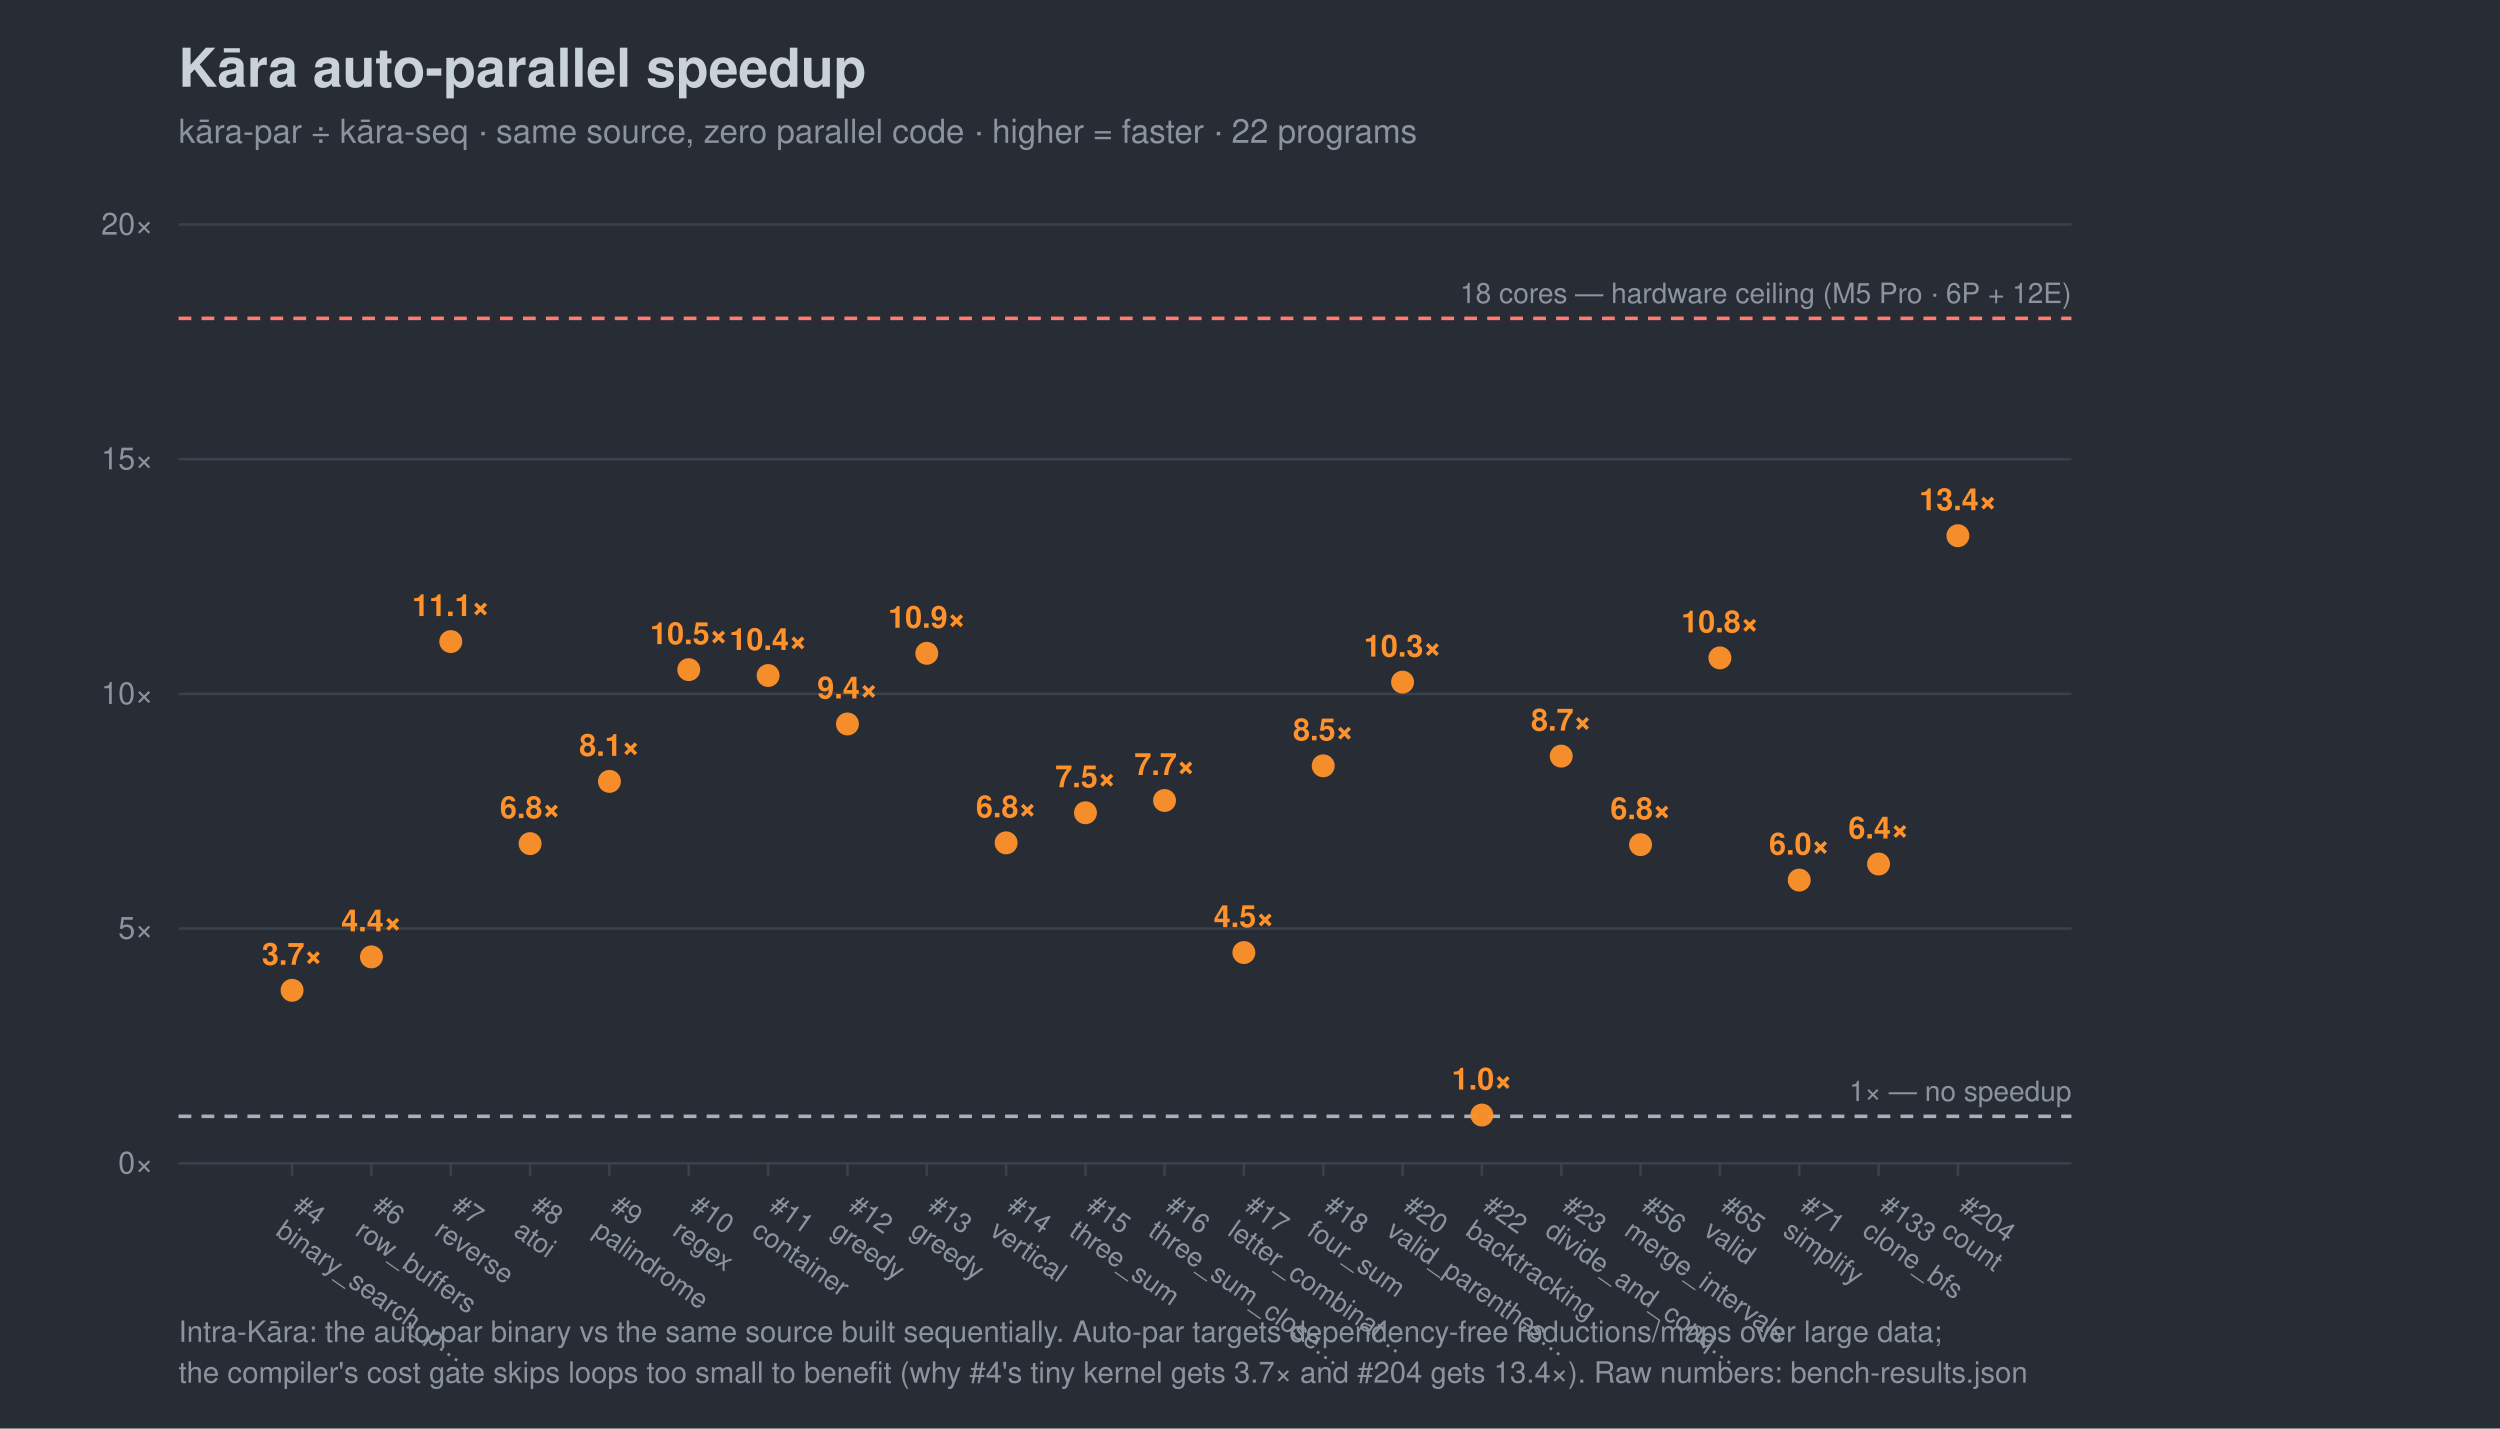
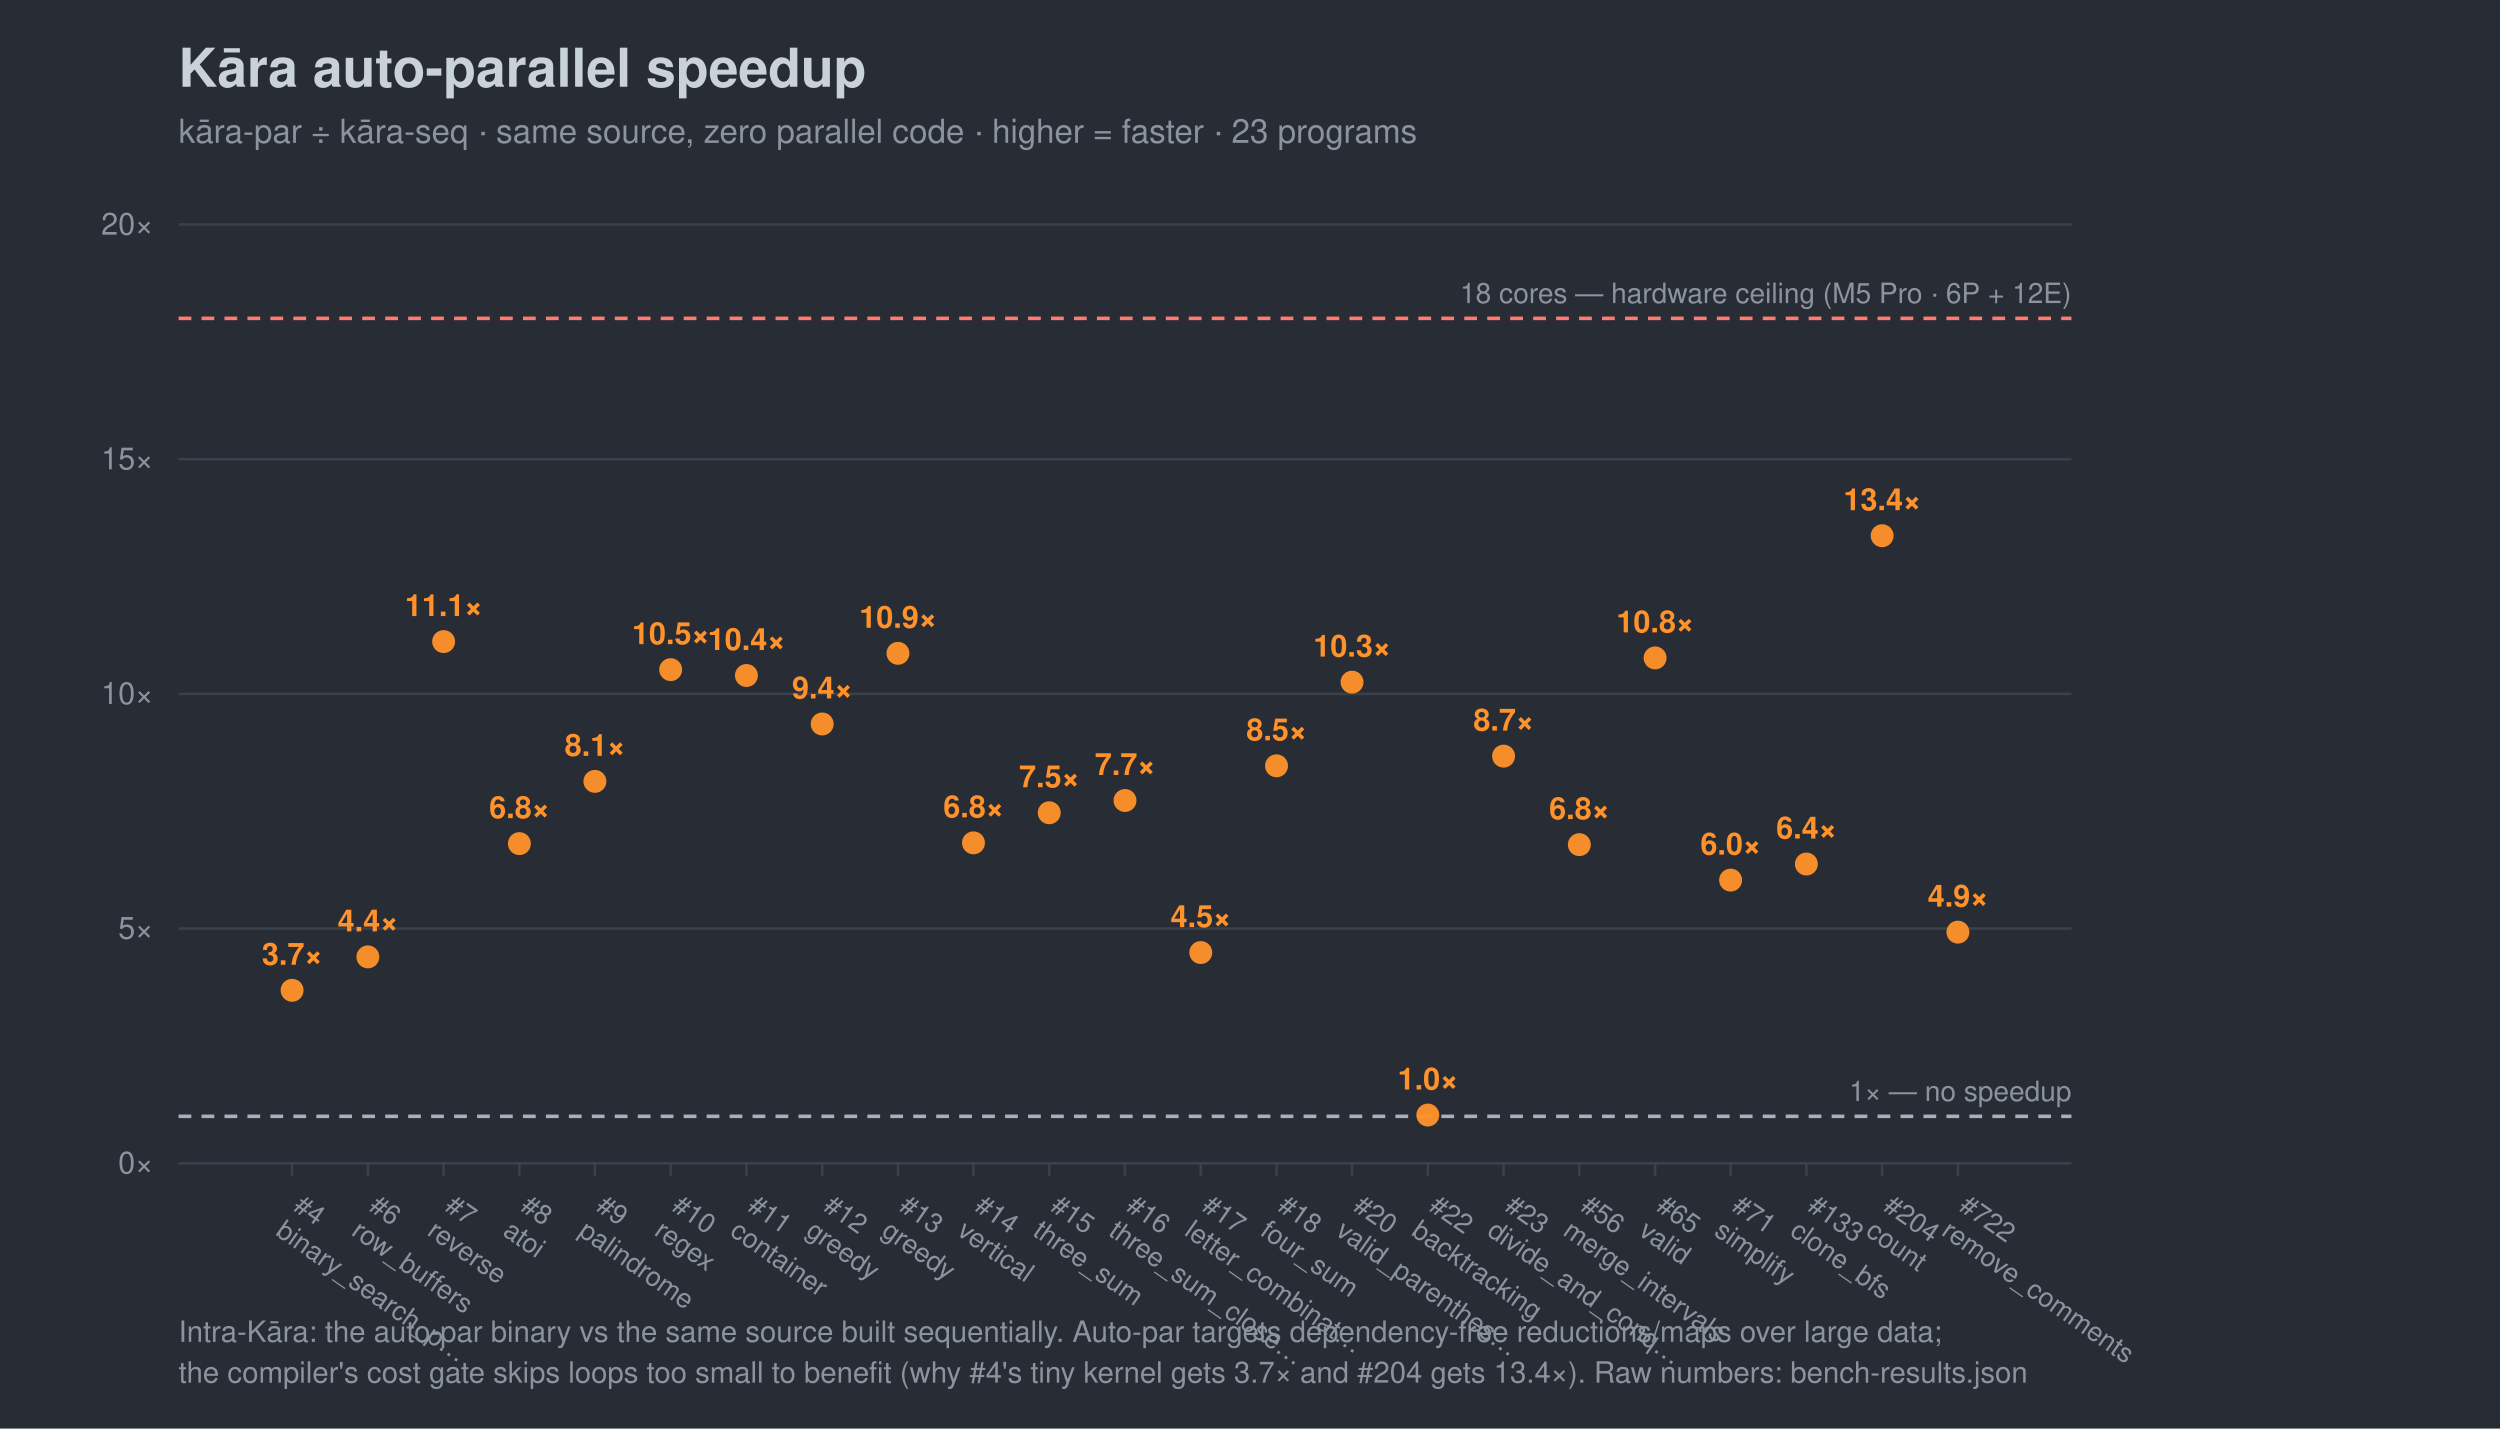
<svg xmlns="http://www.w3.org/2000/svg" width="980" height="560" viewBox="0 0 980 560" font-family="-apple-system,Segoe UI,Helvetica,Arial,sans-serif">
  <rect width="980" height="560" fill="#282c34" />
  <text x="70" y="34" font-size="21" font-weight="700" fill="#c9d1d9">Kāra auto-parallel speedup</text>
-   <text x="70" y="56" font-size="13" fill="#8b949e">kāra-par ÷ kāra-seq · same source, zero parallel code · higher = faster · 22 programs</text>
+   <text x="70" y="56" font-size="13" fill="#8b949e">kāra-par ÷ kāra-seq · same source, zero parallel code · higher = faster · 23 programs</text>
  <line x1="70" y1="456.0" x2="812" y2="456.0" stroke="#3b414b" />
  <text x="60" y="460.0" font-size="12" text-anchor="end" fill="#8b949e">0×</text>
  <line x1="70" y1="364.0" x2="812" y2="364.0" stroke="#3b414b" />
  <text x="60" y="368.0" font-size="12" text-anchor="end" fill="#8b949e">5×</text>
  <line x1="70" y1="272.0" x2="812" y2="272.0" stroke="#3b414b" />
  <text x="60" y="276.0" font-size="12" text-anchor="end" fill="#8b949e">10×</text>
  <line x1="70" y1="180.0" x2="812" y2="180.0" stroke="#3b414b" />
  <text x="60" y="184.0" font-size="12" text-anchor="end" fill="#8b949e">15×</text>
  <line x1="70" y1="88.0" x2="812" y2="88.0" stroke="#3b414b" />
  <text x="60" y="92.0" font-size="12" text-anchor="end" fill="#8b949e">20×</text>
  <line x1="70" y1="437.6" x2="812" y2="437.6" stroke="#a7b0bc" stroke-width="1.4" stroke-dasharray="5 4" />
  <text x="812" y="431.6" font-size="11" text-anchor="end" fill="#8b949e">1× — no speedup</text>
  <line x1="70" y1="124.8" x2="812" y2="124.8" stroke="#ff7b72" stroke-width="1.4" stroke-dasharray="5 4" />
  <text x="812" y="118.8" font-size="11" text-anchor="end" fill="#8b949e">18 cores — hardware ceiling (M5 Pro · 6P + 12E)</text>
  <line x1="114.5" y1="456" x2="114.5" y2="461" stroke="#3b414b" />
  <g transform="translate(114.5,474) rotate(35)">
    <text x="0" y="0" font-size="10.5" fill="#8b949e">#4</text>
    <text x="0" y="12" font-size="10.5" fill="#8b949e">binary_search_p…</text>
  </g>
-   <line x1="145.6" y1="456" x2="145.6" y2="461" stroke="#3b414b" />
-   <g transform="translate(145.6,474) rotate(35)">
+   <line x1="144.2" y1="456" x2="144.2" y2="461" stroke="#3b414b" />
+   <g transform="translate(144.2,474) rotate(35)">
    <text x="0" y="0" font-size="10.5" fill="#8b949e">#6</text>
    <text x="0" y="12" font-size="10.5" fill="#8b949e">row_buffers</text>
  </g>
-   <line x1="176.7" y1="456" x2="176.7" y2="461" stroke="#3b414b" />
-   <g transform="translate(176.7,474) rotate(35)">
+   <line x1="173.9" y1="456" x2="173.9" y2="461" stroke="#3b414b" />
+   <g transform="translate(173.9,474) rotate(35)">
    <text x="0" y="0" font-size="10.5" fill="#8b949e">#7</text>
    <text x="0" y="12" font-size="10.5" fill="#8b949e">reverse</text>
  </g>
-   <line x1="207.8" y1="456" x2="207.8" y2="461" stroke="#3b414b" />
-   <g transform="translate(207.8,474) rotate(35)">
+   <line x1="203.6" y1="456" x2="203.6" y2="461" stroke="#3b414b" />
+   <g transform="translate(203.6,474) rotate(35)">
    <text x="0" y="0" font-size="10.5" fill="#8b949e">#8</text>
    <text x="0" y="12" font-size="10.5" fill="#8b949e">atoi</text>
  </g>
-   <line x1="238.9" y1="456" x2="238.9" y2="461" stroke="#3b414b" />
-   <g transform="translate(238.9,474) rotate(35)">
+   <line x1="233.2" y1="456" x2="233.2" y2="461" stroke="#3b414b" />
+   <g transform="translate(233.2,474) rotate(35)">
    <text x="0" y="0" font-size="10.5" fill="#8b949e">#9</text>
    <text x="0" y="12" font-size="10.5" fill="#8b949e">palindrome</text>
  </g>
-   <line x1="270.0" y1="456" x2="270.0" y2="461" stroke="#3b414b" />
-   <g transform="translate(270.0,474) rotate(35)">
+   <line x1="262.9" y1="456" x2="262.9" y2="461" stroke="#3b414b" />
+   <g transform="translate(262.9,474) rotate(35)">
    <text x="0" y="0" font-size="10.5" fill="#8b949e">#10</text>
    <text x="0" y="12" font-size="10.5" fill="#8b949e">regex</text>
  </g>
-   <line x1="301.1" y1="456" x2="301.1" y2="461" stroke="#3b414b" />
-   <g transform="translate(301.1,474) rotate(35)">
+   <line x1="292.6" y1="456" x2="292.6" y2="461" stroke="#3b414b" />
+   <g transform="translate(292.6,474) rotate(35)">
    <text x="0" y="0" font-size="10.5" fill="#8b949e">#11</text>
    <text x="0" y="12" font-size="10.5" fill="#8b949e">container</text>
  </g>
-   <line x1="332.2" y1="456" x2="332.2" y2="461" stroke="#3b414b" />
-   <g transform="translate(332.2,474) rotate(35)">
+   <line x1="322.3" y1="456" x2="322.3" y2="461" stroke="#3b414b" />
+   <g transform="translate(322.3,474) rotate(35)">
    <text x="0" y="0" font-size="10.5" fill="#8b949e">#12</text>
    <text x="0" y="12" font-size="10.5" fill="#8b949e">greedy</text>
  </g>
-   <line x1="363.3" y1="456" x2="363.3" y2="461" stroke="#3b414b" />
-   <g transform="translate(363.3,474) rotate(35)">
+   <line x1="352.0" y1="456" x2="352.0" y2="461" stroke="#3b414b" />
+   <g transform="translate(352.0,474) rotate(35)">
    <text x="0" y="0" font-size="10.5" fill="#8b949e">#13</text>
    <text x="0" y="12" font-size="10.5" fill="#8b949e">greedy</text>
  </g>
-   <line x1="394.4" y1="456" x2="394.4" y2="461" stroke="#3b414b" />
-   <g transform="translate(394.4,474) rotate(35)">
+   <line x1="381.6" y1="456" x2="381.6" y2="461" stroke="#3b414b" />
+   <g transform="translate(381.6,474) rotate(35)">
    <text x="0" y="0" font-size="10.5" fill="#8b949e">#14</text>
    <text x="0" y="12" font-size="10.5" fill="#8b949e">vertical</text>
  </g>
-   <line x1="425.5" y1="456" x2="425.5" y2="461" stroke="#3b414b" />
-   <g transform="translate(425.5,474) rotate(35)">
+   <line x1="411.3" y1="456" x2="411.3" y2="461" stroke="#3b414b" />
+   <g transform="translate(411.3,474) rotate(35)">
    <text x="0" y="0" font-size="10.5" fill="#8b949e">#15</text>
    <text x="0" y="12" font-size="10.5" fill="#8b949e">three_sum</text>
  </g>
-   <line x1="456.5" y1="456" x2="456.5" y2="461" stroke="#3b414b" />
-   <g transform="translate(456.5,474) rotate(35)">
+   <line x1="441.0" y1="456" x2="441.0" y2="461" stroke="#3b414b" />
+   <g transform="translate(441.0,474) rotate(35)">
    <text x="0" y="0" font-size="10.5" fill="#8b949e">#16</text>
    <text x="0" y="12" font-size="10.5" fill="#8b949e">three_sum_close…</text>
  </g>
-   <line x1="487.6" y1="456" x2="487.6" y2="461" stroke="#3b414b" />
-   <g transform="translate(487.6,474) rotate(35)">
+   <line x1="470.7" y1="456" x2="470.7" y2="461" stroke="#3b414b" />
+   <g transform="translate(470.7,474) rotate(35)">
    <text x="0" y="0" font-size="10.5" fill="#8b949e">#17</text>
    <text x="0" y="12" font-size="10.5" fill="#8b949e">letter_combinat…</text>
  </g>
-   <line x1="518.7" y1="456" x2="518.7" y2="461" stroke="#3b414b" />
-   <g transform="translate(518.7,474) rotate(35)">
+   <line x1="500.4" y1="456" x2="500.4" y2="461" stroke="#3b414b" />
+   <g transform="translate(500.4,474) rotate(35)">
    <text x="0" y="0" font-size="10.5" fill="#8b949e">#18</text>
    <text x="0" y="12" font-size="10.5" fill="#8b949e">four_sum</text>
  </g>
-   <line x1="549.8" y1="456" x2="549.8" y2="461" stroke="#3b414b" />
-   <g transform="translate(549.8,474) rotate(35)">
+   <line x1="530.0" y1="456" x2="530.0" y2="461" stroke="#3b414b" />
+   <g transform="translate(530.0,474) rotate(35)">
    <text x="0" y="0" font-size="10.5" fill="#8b949e">#20</text>
    <text x="0" y="12" font-size="10.5" fill="#8b949e">valid_parenthes…</text>
  </g>
-   <line x1="580.9" y1="456" x2="580.9" y2="461" stroke="#3b414b" />
-   <g transform="translate(580.9,474) rotate(35)">
+   <line x1="559.7" y1="456" x2="559.7" y2="461" stroke="#3b414b" />
+   <g transform="translate(559.7,474) rotate(35)">
    <text x="0" y="0" font-size="10.5" fill="#8b949e">#22</text>
    <text x="0" y="12" font-size="10.5" fill="#8b949e">backtracking</text>
  </g>
-   <line x1="612.0" y1="456" x2="612.0" y2="461" stroke="#3b414b" />
-   <g transform="translate(612.0,474) rotate(35)">
+   <line x1="589.4" y1="456" x2="589.4" y2="461" stroke="#3b414b" />
+   <g transform="translate(589.4,474) rotate(35)">
    <text x="0" y="0" font-size="10.5" fill="#8b949e">#23</text>
    <text x="0" y="12" font-size="10.5" fill="#8b949e">divide_and_conq…</text>
  </g>
-   <line x1="643.1" y1="456" x2="643.1" y2="461" stroke="#3b414b" />
-   <g transform="translate(643.1,474) rotate(35)">
+   <line x1="619.1" y1="456" x2="619.1" y2="461" stroke="#3b414b" />
+   <g transform="translate(619.1,474) rotate(35)">
    <text x="0" y="0" font-size="10.5" fill="#8b949e">#56</text>
    <text x="0" y="12" font-size="10.5" fill="#8b949e">merge_intervals</text>
  </g>
-   <line x1="674.2" y1="456" x2="674.2" y2="461" stroke="#3b414b" />
-   <g transform="translate(674.2,474) rotate(35)">
+   <line x1="648.8" y1="456" x2="648.8" y2="461" stroke="#3b414b" />
+   <g transform="translate(648.8,474) rotate(35)">
    <text x="0" y="0" font-size="10.5" fill="#8b949e">#65</text>
    <text x="0" y="12" font-size="10.5" fill="#8b949e">valid</text>
  </g>
-   <line x1="705.3" y1="456" x2="705.3" y2="461" stroke="#3b414b" />
-   <g transform="translate(705.3,474) rotate(35)">
+   <line x1="678.4" y1="456" x2="678.4" y2="461" stroke="#3b414b" />
+   <g transform="translate(678.4,474) rotate(35)">
    <text x="0" y="0" font-size="10.5" fill="#8b949e">#71</text>
    <text x="0" y="12" font-size="10.5" fill="#8b949e">simplify</text>
  </g>
-   <line x1="736.4" y1="456" x2="736.4" y2="461" stroke="#3b414b" />
-   <g transform="translate(736.4,474) rotate(35)">
+   <line x1="708.1" y1="456" x2="708.1" y2="461" stroke="#3b414b" />
+   <g transform="translate(708.1,474) rotate(35)">
    <text x="0" y="0" font-size="10.5" fill="#8b949e">#133</text>
    <text x="0" y="12" font-size="10.5" fill="#8b949e">clone_bfs</text>
  </g>
-   <line x1="767.5" y1="456" x2="767.5" y2="461" stroke="#3b414b" />
-   <g transform="translate(767.5,474) rotate(35)">
+   <line x1="737.8" y1="456" x2="737.8" y2="461" stroke="#3b414b" />
+   <g transform="translate(737.8,474) rotate(35)">
    <text x="0" y="0" font-size="10.5" fill="#8b949e">#204</text>
    <text x="0" y="12" font-size="10.5" fill="#8b949e">count</text>
  </g>
+   <line x1="767.5" y1="456" x2="767.5" y2="461" stroke="#3b414b" />
+   <g transform="translate(767.5,474) rotate(35)">
+     <text x="0" y="0" font-size="10.5" fill="#8b949e">#722</text>
+     <text x="0" y="12" font-size="10.5" fill="#8b949e">remove_comments</text>
+   </g>
  <circle cx="114.5" cy="388.2" r="4.5" fill="#ff922b" opacity="0.95" />
  <text x="114.5" y="378.2" font-size="12" text-anchor="middle" fill="#ff922b" font-weight="700">3.7×</text>
-   <circle cx="145.6" cy="375.1" r="4.5" fill="#ff922b" opacity="0.95" />
-   <text x="145.6" y="365.1" font-size="12" text-anchor="middle" fill="#ff922b" font-weight="700">4.4×</text>
-   <circle cx="176.7" cy="251.5" r="4.5" fill="#ff922b" opacity="0.95" />
-   <text x="176.7" y="241.5" font-size="12" text-anchor="middle" fill="#ff922b" font-weight="700">11.1×</text>
-   <circle cx="207.8" cy="330.7" r="4.5" fill="#ff922b" opacity="0.95" />
-   <text x="207.8" y="320.7" font-size="12" text-anchor="middle" fill="#ff922b" font-weight="700">6.8×</text>
-   <circle cx="238.9" cy="306.3" r="4.5" fill="#ff922b" opacity="0.95" />
-   <text x="238.9" y="296.3" font-size="12" text-anchor="middle" fill="#ff922b" font-weight="700">8.1×</text>
-   <circle cx="270.0" cy="262.5" r="4.5" fill="#ff922b" opacity="0.95" />
-   <text x="270.0" y="252.5" font-size="12" text-anchor="middle" fill="#ff922b" font-weight="700">10.5×</text>
-   <circle cx="301.1" cy="264.8" r="4.5" fill="#ff922b" opacity="0.95" />
-   <text x="301.1" y="254.8" font-size="12" text-anchor="middle" fill="#ff922b" font-weight="700">10.4×</text>
-   <circle cx="332.2" cy="283.8" r="4.5" fill="#ff922b" opacity="0.95" />
-   <text x="332.2" y="273.8" font-size="12" text-anchor="middle" fill="#ff922b" font-weight="700">9.4×</text>
-   <circle cx="363.3" cy="256.1" r="4.5" fill="#ff922b" opacity="0.95" />
-   <text x="363.3" y="246.1" font-size="12" text-anchor="middle" fill="#ff922b" font-weight="700">10.9×</text>
-   <circle cx="394.4" cy="330.4" r="4.5" fill="#ff922b" opacity="0.95" />
-   <text x="394.4" y="320.4" font-size="12" text-anchor="middle" fill="#ff922b" font-weight="700">6.8×</text>
-   <circle cx="425.5" cy="318.6" r="4.5" fill="#ff922b" opacity="0.95" />
-   <text x="425.5" y="308.6" font-size="12" text-anchor="middle" fill="#ff922b" font-weight="700">7.5×</text>
-   <circle cx="456.5" cy="313.8" r="4.5" fill="#ff922b" opacity="0.95" />
-   <text x="456.5" y="303.8" font-size="12" text-anchor="middle" fill="#ff922b" font-weight="700">7.7×</text>
-   <circle cx="487.6" cy="373.4" r="4.5" fill="#ff922b" opacity="0.95" />
-   <text x="487.6" y="363.4" font-size="12" text-anchor="middle" fill="#ff922b" font-weight="700">4.5×</text>
-   <circle cx="518.7" cy="300.2" r="4.5" fill="#ff922b" opacity="0.95" />
-   <text x="518.7" y="290.2" font-size="12" text-anchor="middle" fill="#ff922b" font-weight="700">8.5×</text>
-   <circle cx="549.8" cy="267.4" r="4.5" fill="#ff922b" opacity="0.95" />
-   <text x="549.8" y="257.4" font-size="12" text-anchor="middle" fill="#ff922b" font-weight="700">10.3×</text>
-   <circle cx="580.9" cy="437.1" r="4.5" fill="#ff922b" opacity="0.95" />
-   <text x="580.9" y="427.1" font-size="12" text-anchor="middle" fill="#ff922b" font-weight="700">1.0×</text>
-   <circle cx="612.0" cy="296.4" r="4.5" fill="#ff922b" opacity="0.95" />
-   <text x="612.0" y="286.4" font-size="12" text-anchor="middle" fill="#ff922b" font-weight="700">8.7×</text>
-   <circle cx="643.1" cy="331.1" r="4.5" fill="#ff922b" opacity="0.95" />
-   <text x="643.1" y="321.1" font-size="12" text-anchor="middle" fill="#ff922b" font-weight="700">6.8×</text>
-   <circle cx="674.2" cy="257.9" r="4.5" fill="#ff922b" opacity="0.95" />
-   <text x="674.2" y="247.9" font-size="12" text-anchor="middle" fill="#ff922b" font-weight="700">10.8×</text>
-   <circle cx="705.3" cy="345.0" r="4.5" fill="#ff922b" opacity="0.95" />
-   <text x="705.3" y="335.0" font-size="12" text-anchor="middle" fill="#ff922b" font-weight="700">6.0×</text>
-   <circle cx="736.4" cy="338.7" r="4.5" fill="#ff922b" opacity="0.95" />
-   <text x="736.4" y="328.7" font-size="12" text-anchor="middle" fill="#ff922b" font-weight="700">6.4×</text>
-   <circle cx="767.5" cy="210.0" r="4.5" fill="#ff922b" opacity="0.95" />
-   <text x="767.5" y="200.0" font-size="12" text-anchor="middle" fill="#ff922b" font-weight="700">13.4×</text>
+   <circle cx="144.2" cy="375.1" r="4.5" fill="#ff922b" opacity="0.95" />
+   <text x="144.2" y="365.1" font-size="12" text-anchor="middle" fill="#ff922b" font-weight="700">4.4×</text>
+   <circle cx="173.9" cy="251.5" r="4.5" fill="#ff922b" opacity="0.95" />
+   <text x="173.9" y="241.5" font-size="12" text-anchor="middle" fill="#ff922b" font-weight="700">11.1×</text>
+   <circle cx="203.6" cy="330.7" r="4.5" fill="#ff922b" opacity="0.95" />
+   <text x="203.6" y="320.7" font-size="12" text-anchor="middle" fill="#ff922b" font-weight="700">6.8×</text>
+   <circle cx="233.2" cy="306.3" r="4.5" fill="#ff922b" opacity="0.95" />
+   <text x="233.2" y="296.3" font-size="12" text-anchor="middle" fill="#ff922b" font-weight="700">8.1×</text>
+   <circle cx="262.9" cy="262.5" r="4.5" fill="#ff922b" opacity="0.95" />
+   <text x="262.9" y="252.5" font-size="12" text-anchor="middle" fill="#ff922b" font-weight="700">10.5×</text>
+   <circle cx="292.6" cy="264.8" r="4.5" fill="#ff922b" opacity="0.95" />
+   <text x="292.6" y="254.8" font-size="12" text-anchor="middle" fill="#ff922b" font-weight="700">10.4×</text>
+   <circle cx="322.3" cy="283.8" r="4.5" fill="#ff922b" opacity="0.95" />
+   <text x="322.3" y="273.8" font-size="12" text-anchor="middle" fill="#ff922b" font-weight="700">9.4×</text>
+   <circle cx="352.0" cy="256.1" r="4.5" fill="#ff922b" opacity="0.95" />
+   <text x="352.0" y="246.1" font-size="12" text-anchor="middle" fill="#ff922b" font-weight="700">10.9×</text>
+   <circle cx="381.6" cy="330.4" r="4.5" fill="#ff922b" opacity="0.95" />
+   <text x="381.6" y="320.4" font-size="12" text-anchor="middle" fill="#ff922b" font-weight="700">6.8×</text>
+   <circle cx="411.3" cy="318.6" r="4.5" fill="#ff922b" opacity="0.95" />
+   <text x="411.3" y="308.6" font-size="12" text-anchor="middle" fill="#ff922b" font-weight="700">7.5×</text>
+   <circle cx="441.0" cy="313.8" r="4.5" fill="#ff922b" opacity="0.95" />
+   <text x="441.0" y="303.8" font-size="12" text-anchor="middle" fill="#ff922b" font-weight="700">7.7×</text>
+   <circle cx="470.7" cy="373.4" r="4.5" fill="#ff922b" opacity="0.95" />
+   <text x="470.7" y="363.4" font-size="12" text-anchor="middle" fill="#ff922b" font-weight="700">4.5×</text>
+   <circle cx="500.4" cy="300.2" r="4.5" fill="#ff922b" opacity="0.95" />
+   <text x="500.4" y="290.2" font-size="12" text-anchor="middle" fill="#ff922b" font-weight="700">8.5×</text>
+   <circle cx="530.0" cy="267.4" r="4.5" fill="#ff922b" opacity="0.95" />
+   <text x="530.0" y="257.4" font-size="12" text-anchor="middle" fill="#ff922b" font-weight="700">10.3×</text>
+   <circle cx="559.7" cy="437.1" r="4.5" fill="#ff922b" opacity="0.95" />
+   <text x="559.7" y="427.1" font-size="12" text-anchor="middle" fill="#ff922b" font-weight="700">1.0×</text>
+   <circle cx="589.4" cy="296.4" r="4.5" fill="#ff922b" opacity="0.95" />
+   <text x="589.4" y="286.4" font-size="12" text-anchor="middle" fill="#ff922b" font-weight="700">8.7×</text>
+   <circle cx="619.1" cy="331.1" r="4.5" fill="#ff922b" opacity="0.95" />
+   <text x="619.1" y="321.1" font-size="12" text-anchor="middle" fill="#ff922b" font-weight="700">6.8×</text>
+   <circle cx="648.8" cy="257.9" r="4.5" fill="#ff922b" opacity="0.95" />
+   <text x="648.8" y="247.9" font-size="12" text-anchor="middle" fill="#ff922b" font-weight="700">10.8×</text>
+   <circle cx="678.4" cy="345.0" r="4.5" fill="#ff922b" opacity="0.95" />
+   <text x="678.4" y="335.0" font-size="12" text-anchor="middle" fill="#ff922b" font-weight="700">6.0×</text>
+   <circle cx="708.1" cy="338.7" r="4.5" fill="#ff922b" opacity="0.95" />
+   <text x="708.1" y="328.7" font-size="12" text-anchor="middle" fill="#ff922b" font-weight="700">6.4×</text>
+   <circle cx="737.8" cy="210.0" r="4.5" fill="#ff922b" opacity="0.95" />
+   <text x="737.8" y="200.0" font-size="12" text-anchor="middle" fill="#ff922b" font-weight="700">13.4×</text>
+   <circle cx="767.5" cy="365.4" r="4.5" fill="#ff922b" opacity="0.95" />
+   <text x="767.5" y="355.4" font-size="12" text-anchor="middle" fill="#ff922b" font-weight="700">4.9×</text>
  <text x="70" y="526" font-size="11.5" fill="#8b949e">Intra-Kāra: the auto-par binary vs the same source built sequentially. Auto-par targets dependency-free reductions/maps over large data;</text>
  <text x="70" y="542" font-size="11.5" fill="#8b949e">the compiler's cost gate skips loops too small to benefit (why #4's tiny kernel gets 3.7× and #204 gets 13.4×). Raw numbers: bench-results.json</text>
</svg>
